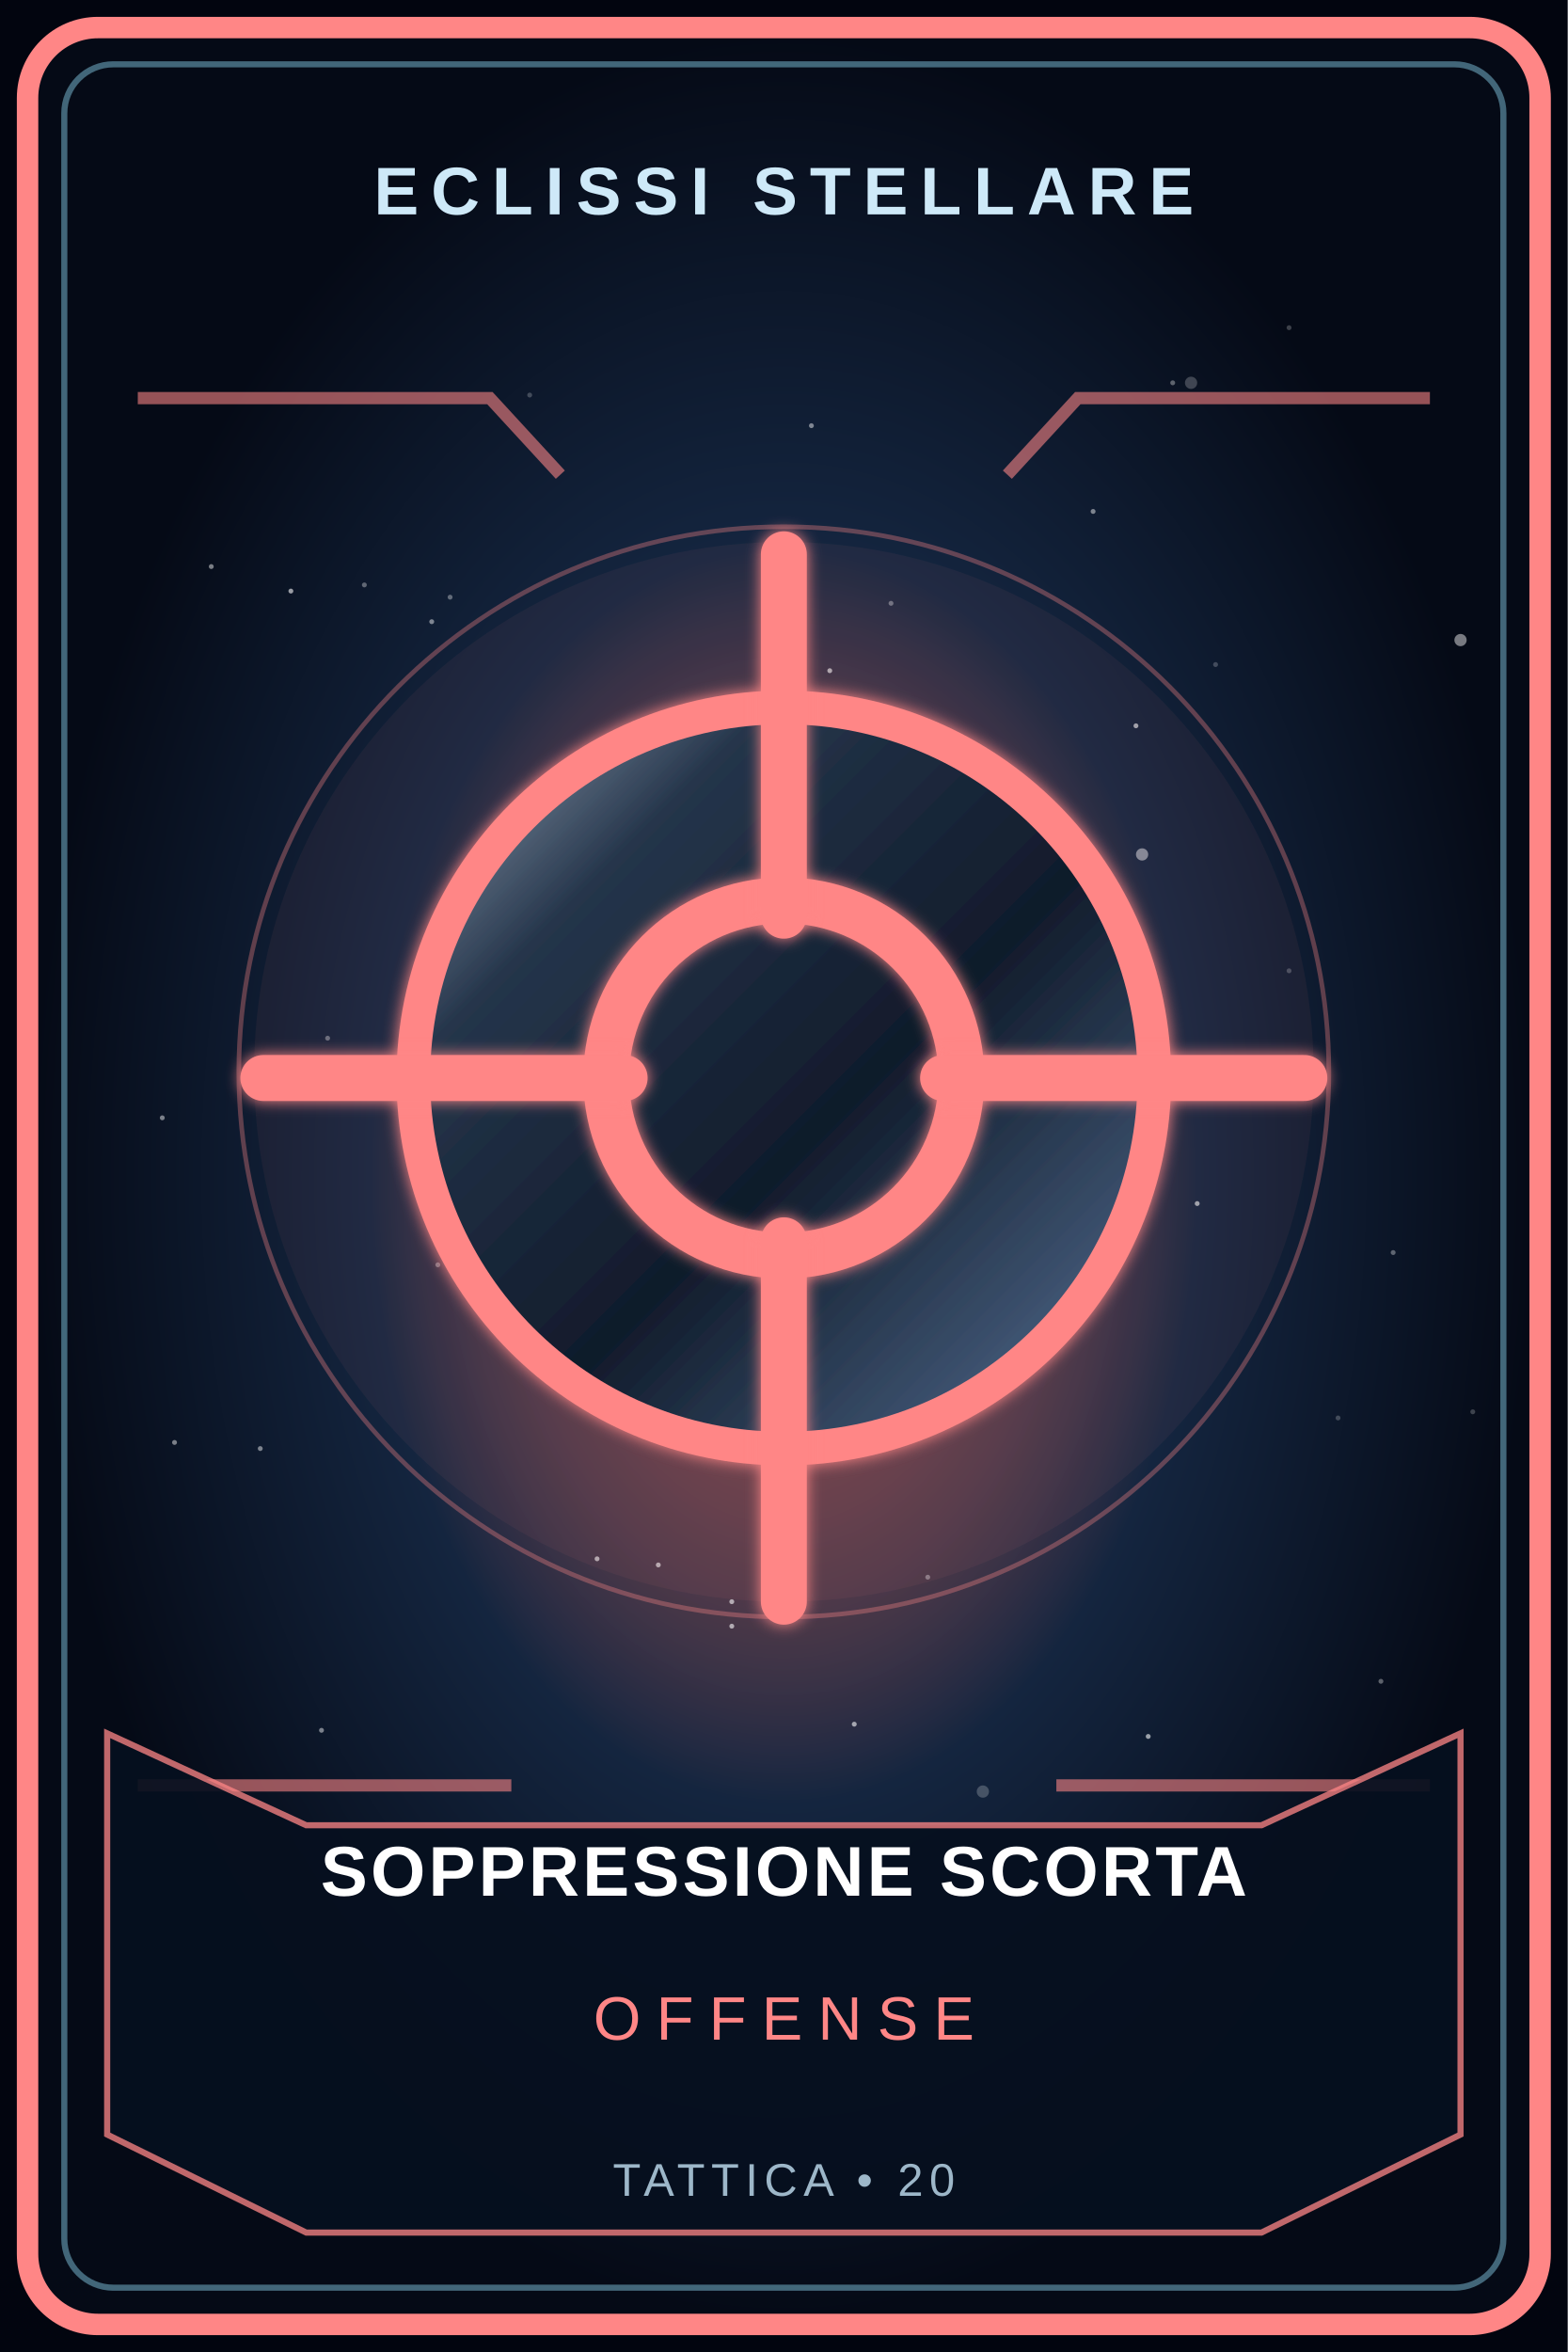
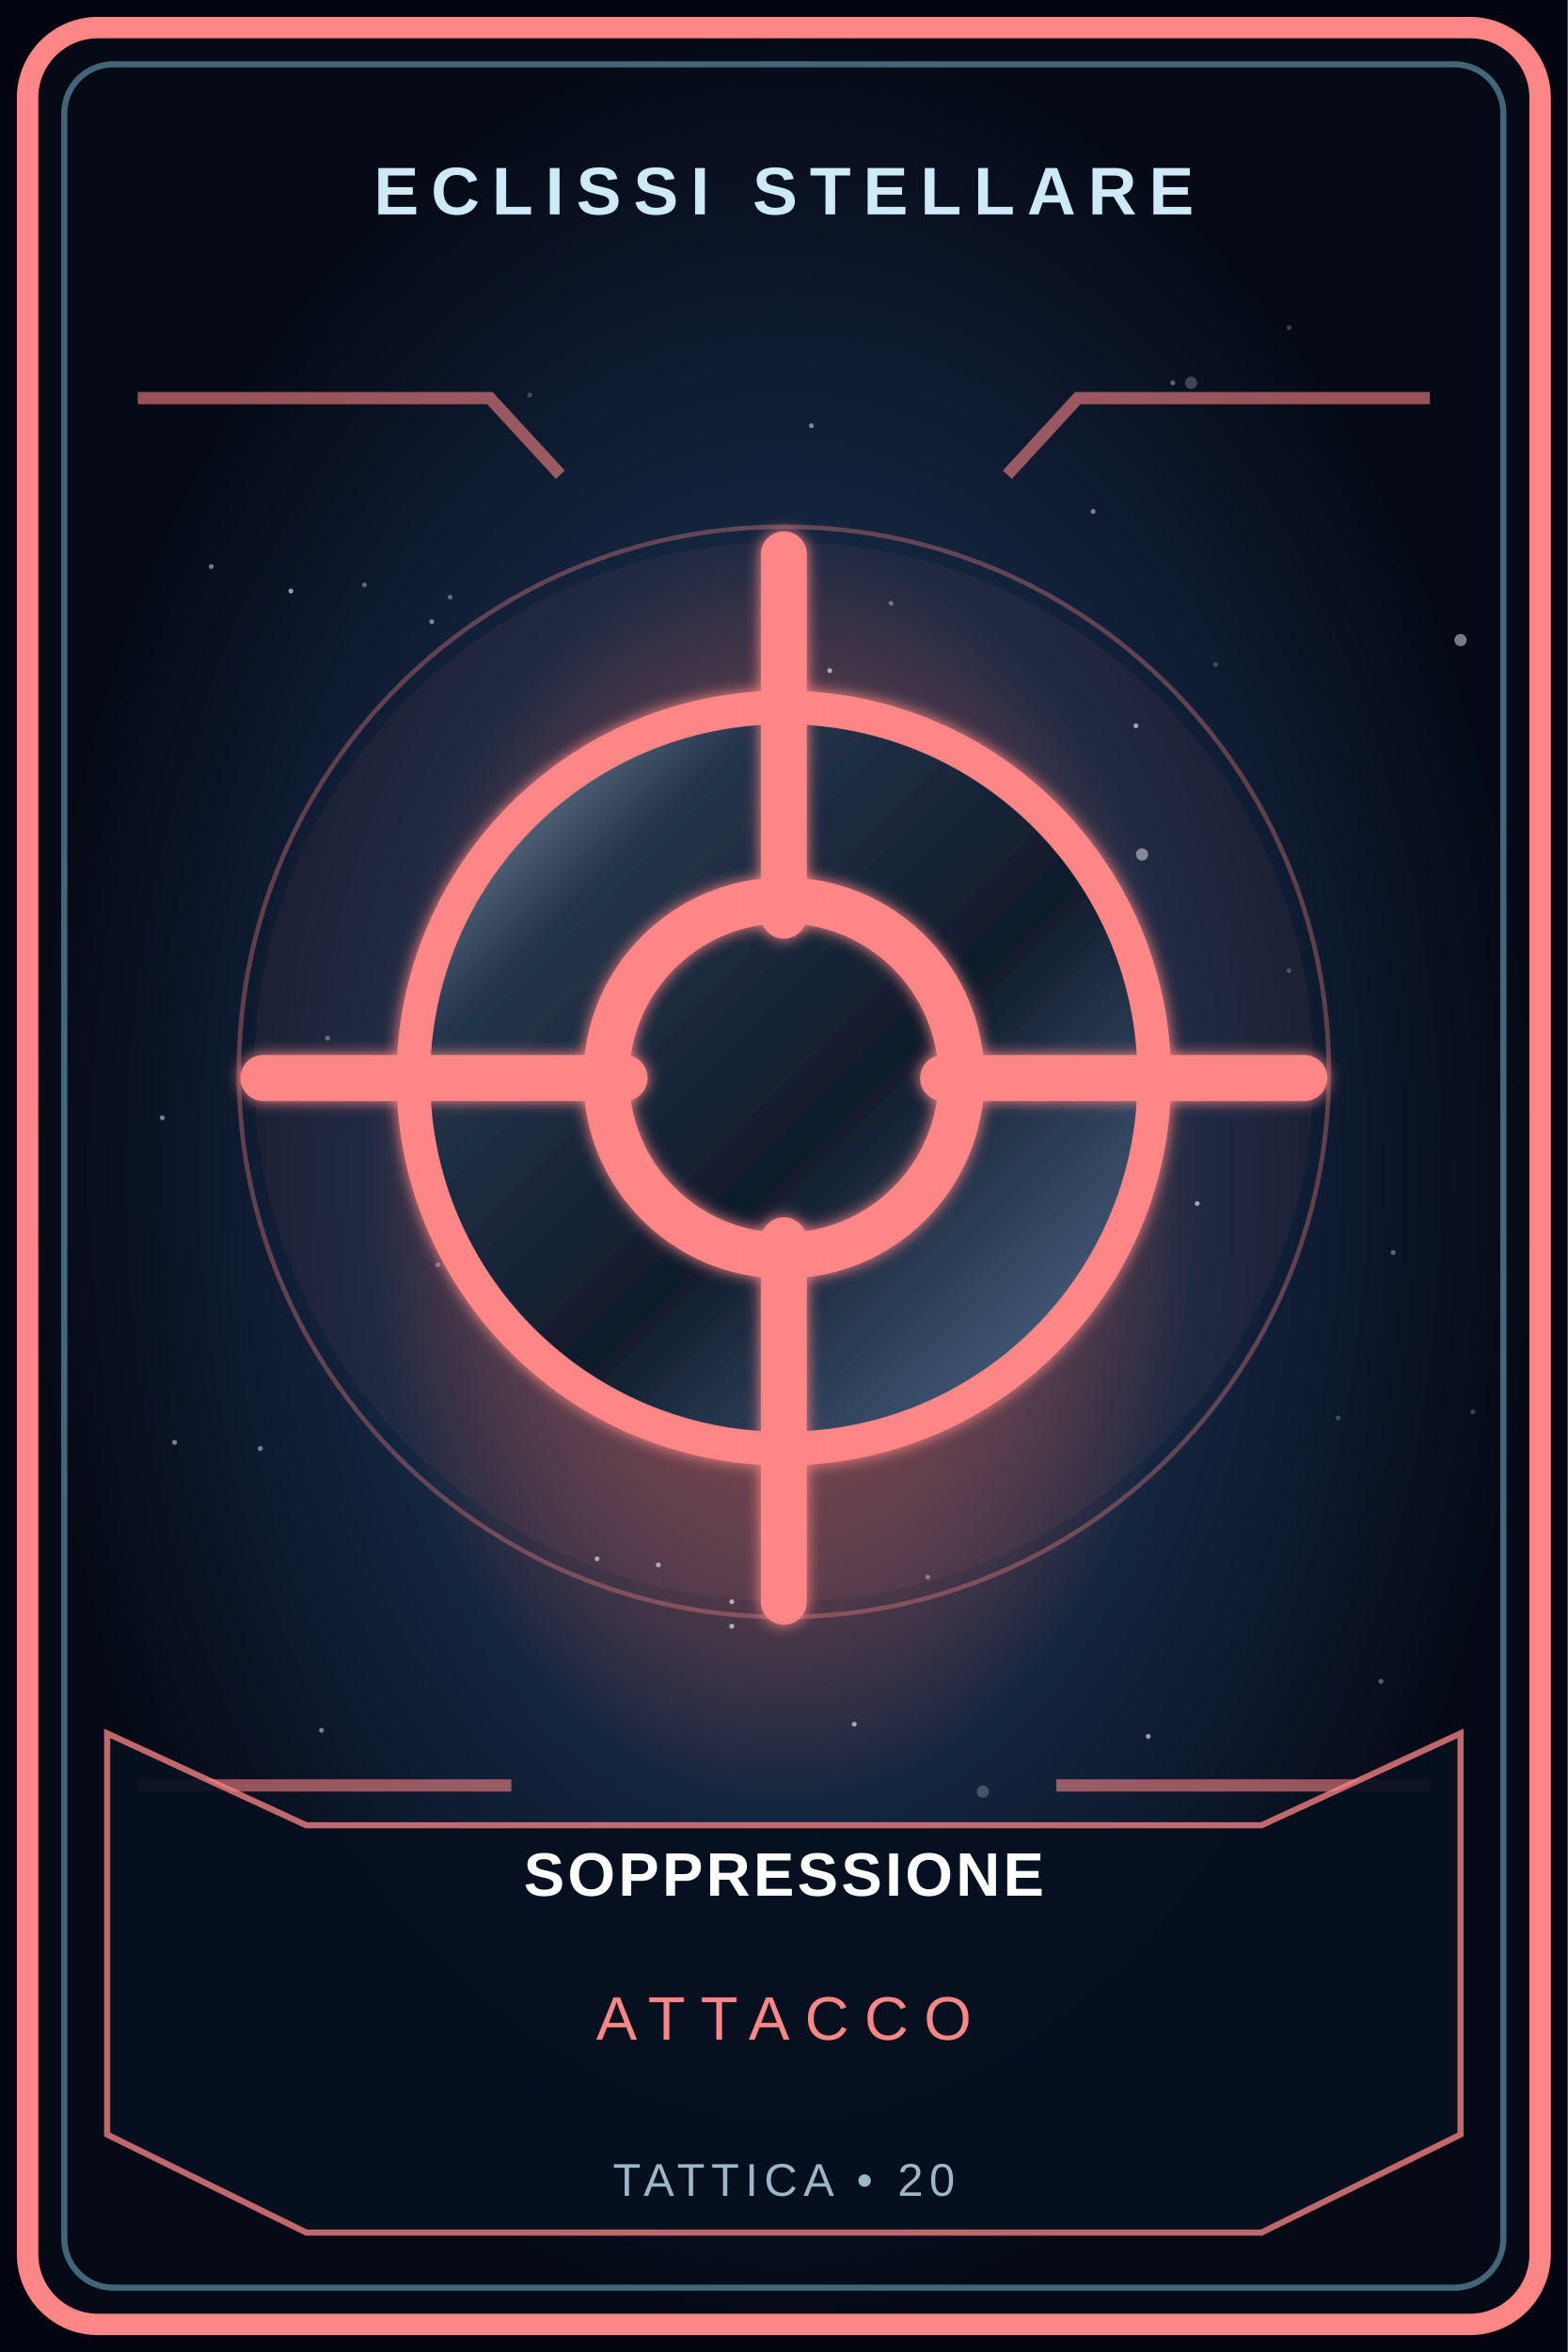
<svg xmlns="http://www.w3.org/2000/svg" width="512" height="768" viewBox="0 0 512 768" role="img" aria-label="SOPPRESSIONE SCORTA">
  <defs>
    <radialGradient id="bg">
      <stop offset="0" stop-color="#ff8686" stop-opacity=".42" />
      <stop offset=".55" stop-color="#14253f" />
      <stop offset="1" stop-color="#050a16" />
    </radialGradient>
    <linearGradient id="metal" x1="0" x2="1" y1="0" y2="1">
      <stop stop-color="#a3b4c4" />
      <stop offset=".24" stop-color="#25354b" />
      <stop offset=".56" stop-color="#101b2b" />
      <stop offset=".85" stop-color="#405674" />
      <stop offset="1" stop-color="#a4b9ce" />
    </linearGradient>
    <radialGradient id="core">
      <stop stop-color="#ffffff" />
      <stop offset=".27" stop-color="#ff8686" />
      <stop offset=".7" stop-color="#213850" />
      <stop offset="1" stop-color="#060c1a" />
    </radialGradient>
    <filter id="glow" x="-80%" y="-80%" width="260%" height="260%">
      <feGaussianBlur stdDeviation="2.5" result="g" />
      <feMerge>
        <feMergeNode in="g" />
        <feMergeNode in="SourceGraphic" />
      </feMerge>
    </filter>
  </defs>
  <rect width="512" height="768" fill="#02050f" />
  <rect x="9" y="9" width="494" height="750" rx="23" fill="url(#bg)" stroke="#ff8686" stroke-width="7" />
  <rect x="21" y="21" width="470" height="726" rx="16" fill="none" stroke="#8cd7f2" stroke-opacity=".45" stroke-width="2" />
  <circle cx="321" cy="585" r="2" fill="#fff" opacity="0.22" />
  <circle cx="383" cy="125" r="0.8" fill="#fff" opacity="0.34" />
  <circle cx="357" cy="167" r="0.8" fill="#fff" opacity="0.46" />
  <circle cx="163" cy="321" r="0.8" fill="#fff" opacity="0.58" />
  <circle cx="481" cy="461" r="0.8" fill="#fff" opacity="0.22" />
  <circle cx="303" cy="515" r="0.8" fill="#fff" opacity="0.34" />
  <circle cx="477" cy="209" r="2" fill="#fff" opacity="0.46" />
  <circle cx="279" cy="563" r="0.8" fill="#fff" opacity="0.58" />
  <circle cx="421" cy="107" r="0.8" fill="#fff" opacity="0.22" />
  <circle cx="119" cy="191" r="0.8" fill="#fff" opacity="0.34" />
  <circle cx="265" cy="139" r="0.8" fill="#fff" opacity="0.46" />
  <circle cx="375" cy="567" r="0.8" fill="#fff" opacity="0.58" />
  <circle cx="313" cy="387" r="2" fill="#fff" opacity="0.22" />
  <circle cx="451" cy="549" r="0.8" fill="#fff" opacity="0.34" />
  <circle cx="69" cy="185" r="0.8" fill="#fff" opacity="0.46" />
  <circle cx="239" cy="523" r="0.8" fill="#fff" opacity="0.58" />
  <circle cx="329" cy="385" r="0.8" fill="#fff" opacity="0.22" />
  <circle cx="455" cy="409" r="0.8" fill="#fff" opacity="0.34" />
  <circle cx="329" cy="393" r="2" fill="#fff" opacity="0.46" />
  <circle cx="371" cy="237" r="0.8" fill="#fff" opacity="0.58" />
  <circle cx="421" cy="317" r="0.8" fill="#fff" opacity="0.22" />
  <circle cx="179" cy="331" r="0.8" fill="#fff" opacity="0.34" />
  <circle cx="245" cy="445" r="0.8" fill="#fff" opacity="0.46" />
  <circle cx="239" cy="531" r="0.8" fill="#fff" opacity="0.58" />
  <circle cx="309" cy="317" r="2" fill="#fff" opacity="0.22" />
  <circle cx="107" cy="339" r="0.8" fill="#fff" opacity="0.34" />
  <circle cx="85" cy="473" r="0.8" fill="#fff" opacity="0.46" />
  <circle cx="307" cy="333" r="0.8" fill="#fff" opacity="0.58" />
  <circle cx="161" cy="423" r="0.8" fill="#fff" opacity="0.22" />
  <circle cx="147" cy="195" r="0.8" fill="#fff" opacity="0.34" />
  <circle cx="293" cy="265" r="2" fill="#fff" opacity="0.46" />
  <circle cx="271" cy="219" r="0.8" fill="#fff" opacity="0.58" />
  <circle cx="373" cy="339" r="0.8" fill="#fff" opacity="0.22" />
  <circle cx="143" cy="413" r="0.8" fill="#fff" opacity="0.34" />
  <circle cx="105" cy="565" r="0.8" fill="#fff" opacity="0.46" />
  <circle cx="215" cy="511" r="0.8" fill="#fff" opacity="0.58" />
  <circle cx="389" cy="125" r="2" fill="#fff" opacity="0.22" />
  <circle cx="291" cy="197" r="0.8" fill="#fff" opacity="0.34" />
  <circle cx="53" cy="365" r="0.8" fill="#fff" opacity="0.46" />
  <circle cx="215" cy="423" r="0.8" fill="#fff" opacity="0.58" />
  <circle cx="437" cy="463" r="0.8" fill="#fff" opacity="0.22" />
  <circle cx="259" cy="479" r="0.8" fill="#fff" opacity="0.34" />
  <circle cx="373" cy="279" r="2" fill="#fff" opacity="0.46" />
  <circle cx="95" cy="193" r="0.8" fill="#fff" opacity="0.58" />
  <circle cx="397" cy="217" r="0.8" fill="#fff" opacity="0.22" />
  <circle cx="239" cy="315" r="0.8" fill="#fff" opacity="0.34" />
  <circle cx="141" cy="203" r="0.8" fill="#fff" opacity="0.46" />
  <circle cx="391" cy="393" r="0.8" fill="#fff" opacity="0.58" />
  <circle cx="341" cy="411" r="2" fill="#fff" opacity="0.22" />
  <circle cx="251" cy="273" r="0.8" fill="#fff" opacity="0.34" />
  <circle cx="57" cy="471" r="0.8" fill="#fff" opacity="0.46" />
  <circle cx="195" cy="509" r="0.8" fill="#fff" opacity="0.58" />
  <circle cx="173" cy="129" r="0.8" fill="#fff" opacity="0.22" />
  <circle cx="255" cy="363" r="0.8" fill="#fff" opacity="0.34" />
  <circle cx="256" cy="350" r="173" fill="#ff8686" opacity=".055" />
  <circle cx="256" cy="350" r="178" stroke="#ff8686" stroke-width="1.5" opacity=".34" fill="none" />
  <path d="M45 130L160 130L183 155M467 130L352 130L329 155M45 583L167 583M467 583L345 583" fill="none" stroke="#ff8686" stroke-width="4" opacity=".58" />
  <g>
    <circle cx="256" cy="352" r="121" fill="url(#metal)" stroke="#ff8686" stroke-width="11" filter="url(#glow)" />
    <circle cx="256" cy="352" r="58" fill="none" stroke="#ff8686" stroke-width="15" stroke-linecap="round" stroke-linejoin="round" filter="url(#glow)" />
    <path d="M256 181V299M256 405V523M86 352H204M308 352H426" fill="none" stroke="#ff8686" stroke-width="15" stroke-linecap="round" stroke-linejoin="round" filter="url(#glow)" />
  </g>
  <path d="M35 566L100 596H412L477 566L477 697L412 729H100L35 697Z" fill="#06101fec" stroke="#ff8686" stroke-opacity=".75" stroke-width="2" />
  <text x="256" y="70" text-anchor="middle" font-family="Arial,sans-serif" font-weight="bold" font-size="22" fill="#cee9f8" letter-spacing="4">ECLISSI STELLARE</text>
-   <text x="256" y="619" text-anchor="middle" font-family="Arial,sans-serif" font-weight="bold" font-size="23" fill="#ffffff" letter-spacing="1">SOPPRESSIONE SCORTA</text>
-   <text x="256" y="666" text-anchor="middle" font-family="Arial,sans-serif" font-size="20" fill="#ff8686" letter-spacing="5">OFFENSE</text>
+   <text x="256" y="619" text-anchor="middle" font-family="Arial,sans-serif" font-weight="bold" font-size="20" fill="#ffffff" letter-spacing="1">SOPPRESSIONE</text>
+   <text x="256" y="666" text-anchor="middle" font-family="Arial,sans-serif" font-size="20" fill="#ff8686" letter-spacing="5">ATTACCO</text>
  <text x="256" y="717" text-anchor="middle" font-family="Arial,sans-serif" font-size="15" fill="#9db7c9" letter-spacing="2">TATTICA  •  20</text>
</svg>
